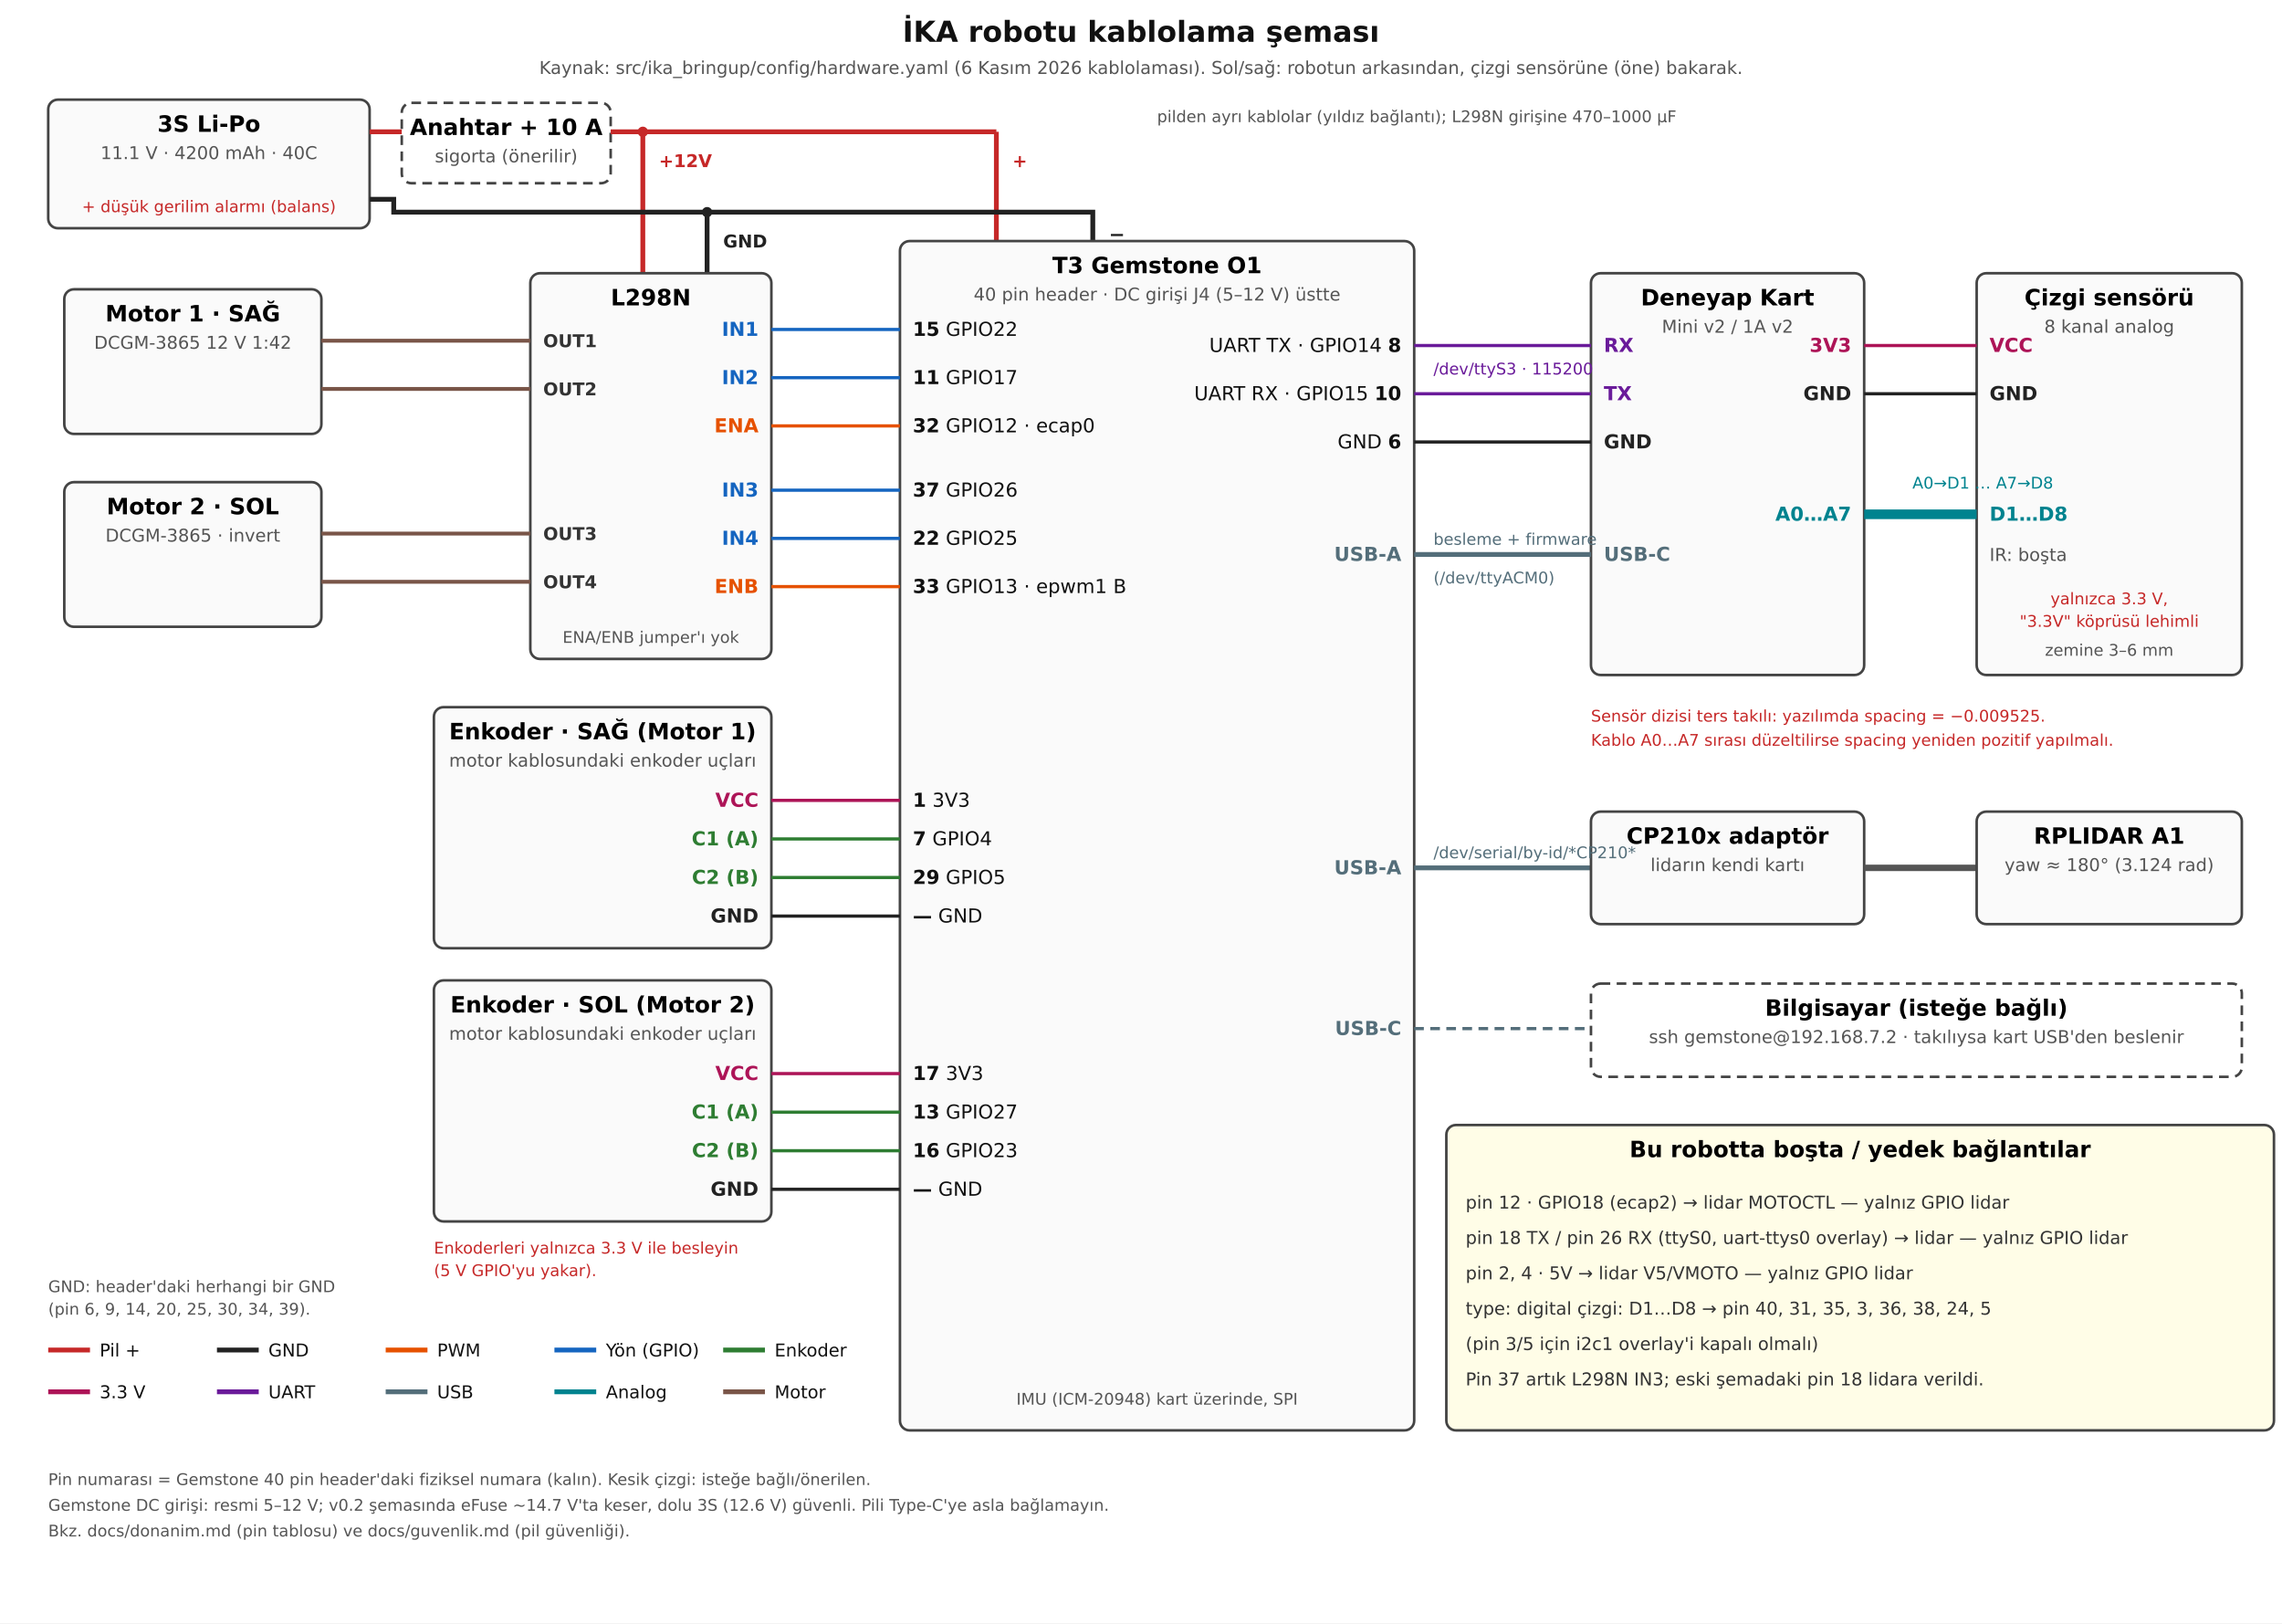
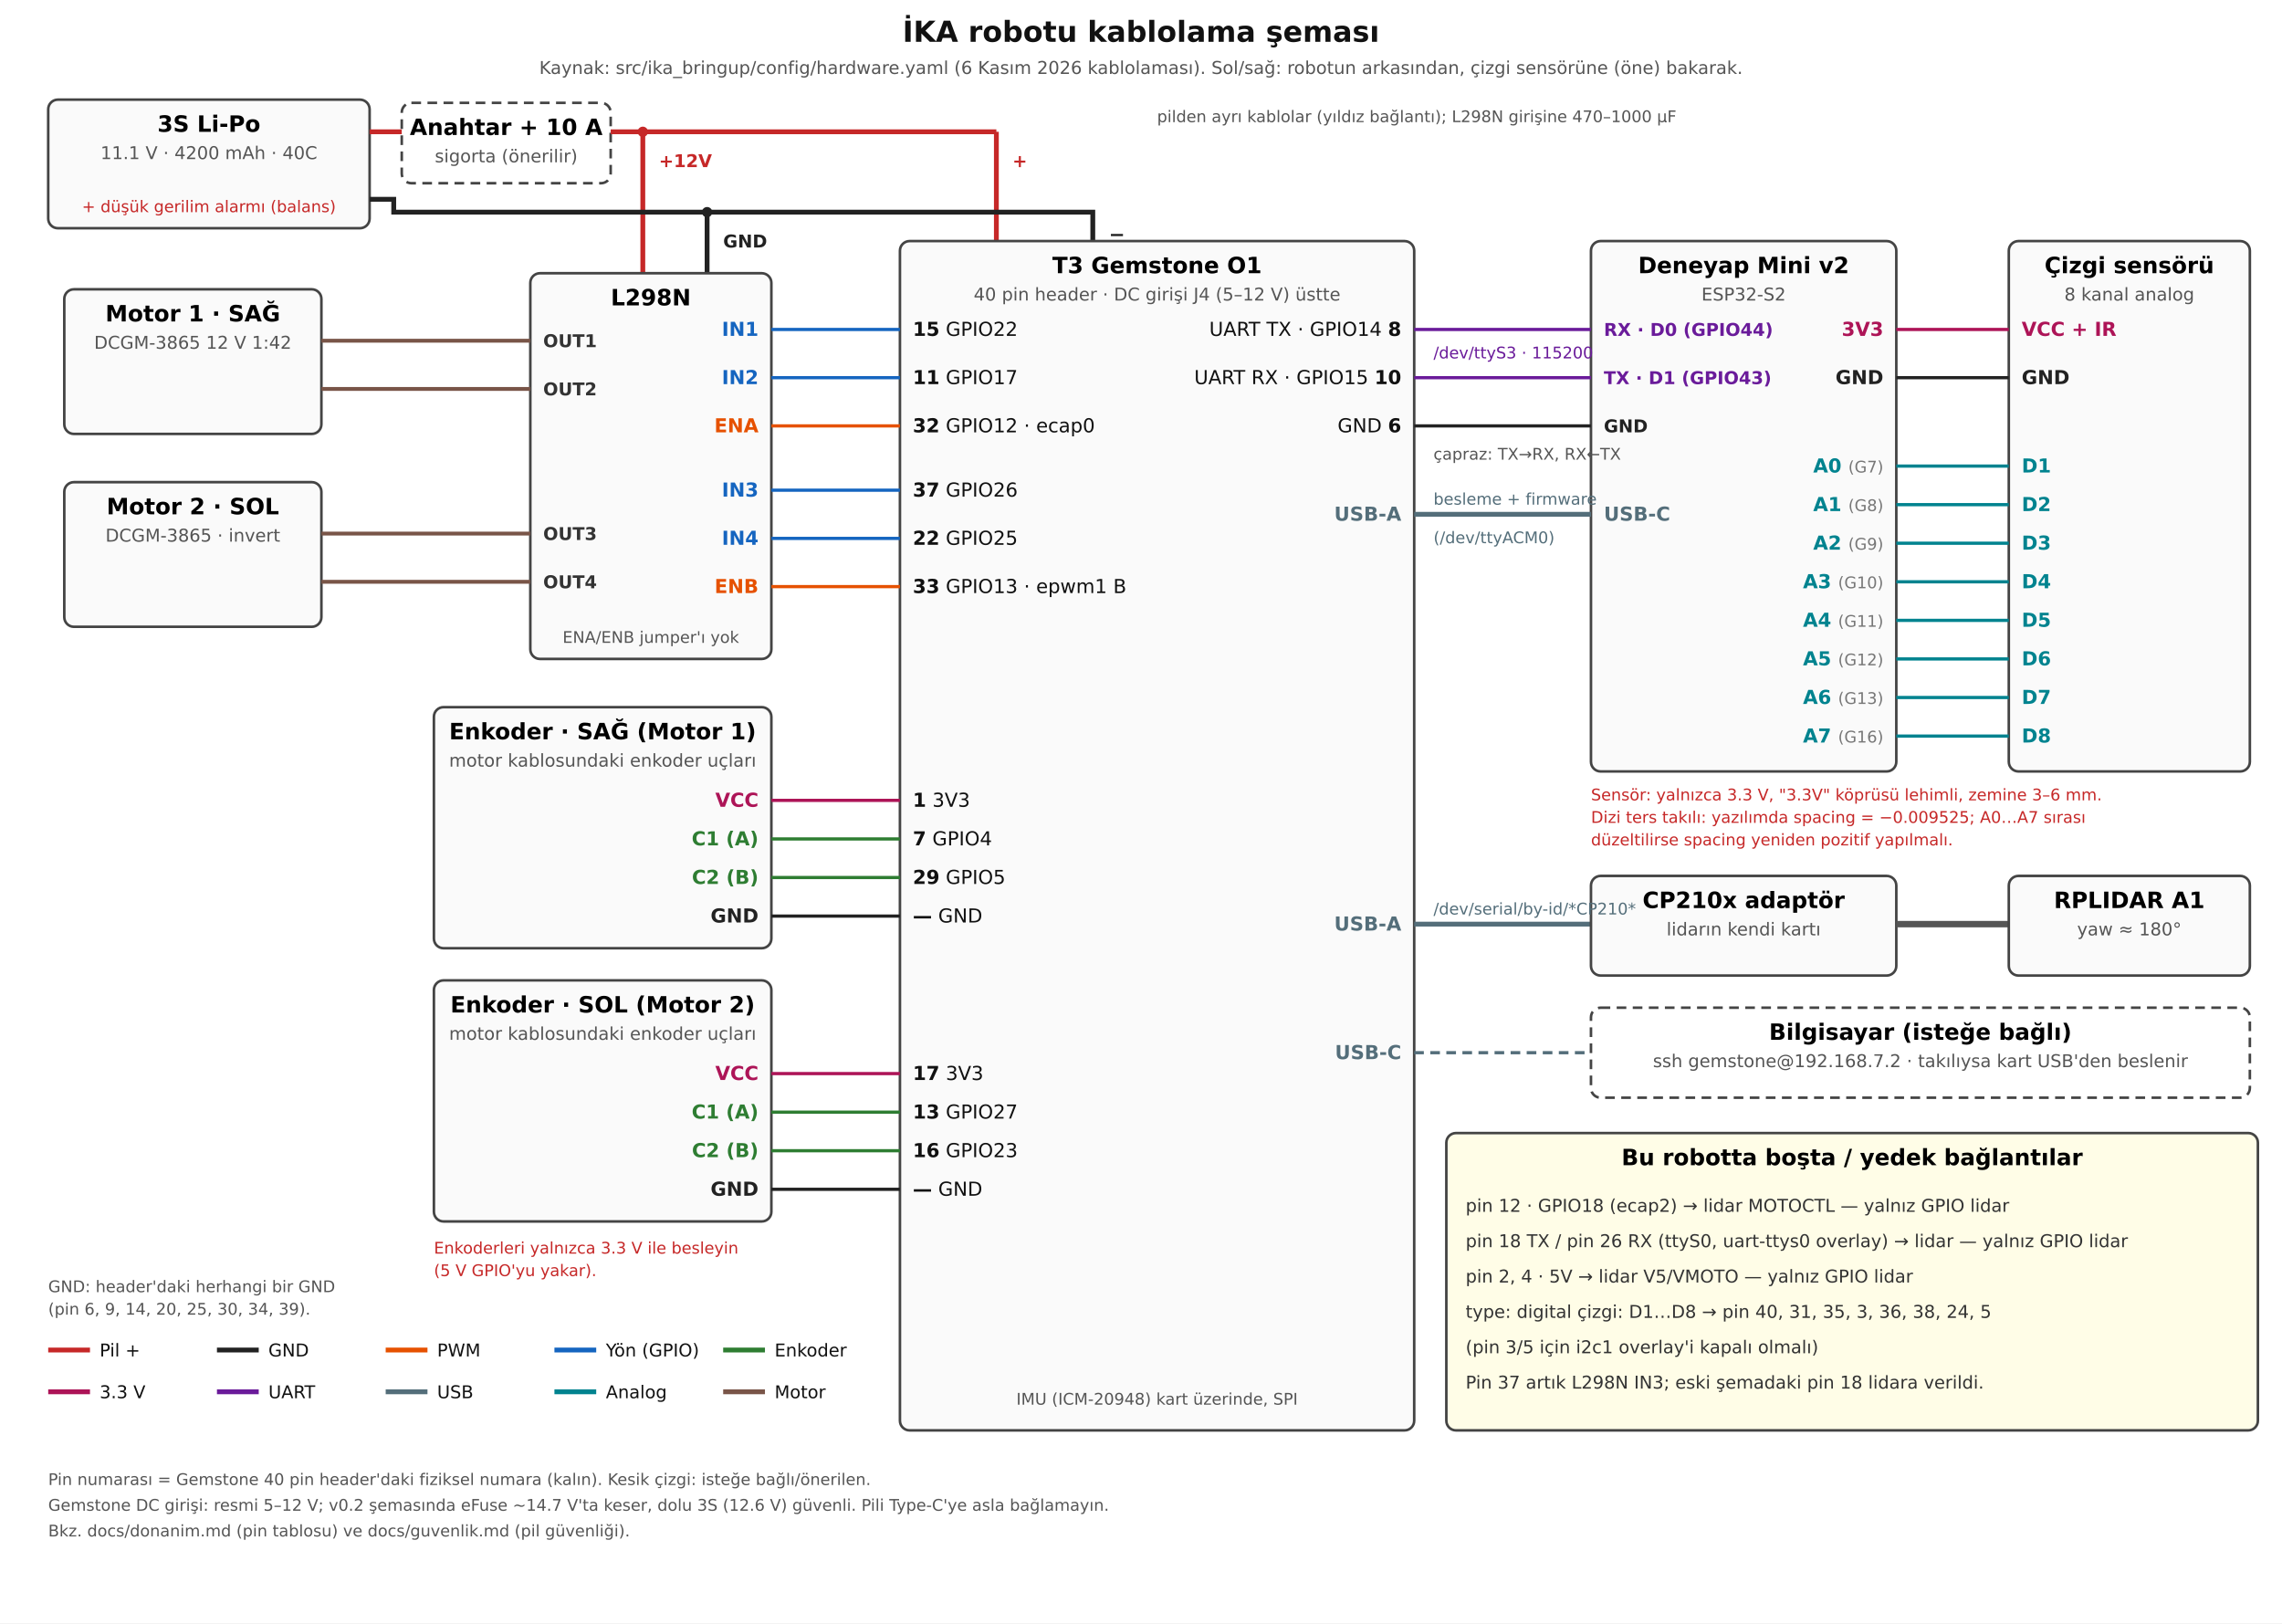
<svg xmlns="http://www.w3.org/2000/svg" width="1420" height="1010" viewBox="0 0 1420 1010" font-family="DejaVu Sans, Arial, sans-serif">
  <rect width="1420" height="1010" fill="#fff" />
  <text x="710.0" y="26" text-anchor="middle" font-size="18" fill="#111" font-weight="700">İKA robotu kablolama şeması</text>
  <text x="710.0" y="46" text-anchor="middle" font-size="11" fill="#555" font-weight="400">Kaynak: src/ika_bringup/config/hardware.yaml (6 Kasım 2026 kablolaması). Sol/sağ: robotun arkasından, çizgi sensörüne (öne) bakarak.</text>
  <rect x="30" y="62" width="200" height="80" rx="6" fill="#fafafa" stroke="#444" stroke-width="1.6" />
  <text x="130.0" y="82" text-anchor="middle" font-weight="700" font-size="14">3S Li-Po</text>
  <text x="130.0" y="99" text-anchor="middle" font-size="11" fill="#555">11.1 V · 4200 mAh · 40C</text>
  <text x="130" y="132" text-anchor="middle" font-size="10" fill="#c62828" font-weight="400">+ düşük gerilim alarmı (balans)</text>
  <rect x="250" y="64" width="130" height="50" rx="6" fill="#fff" stroke="#444" stroke-width="1.6" stroke-dasharray="6 4" />
  <text x="315.0" y="84" text-anchor="middle" font-weight="700" font-size="14">Anahtar + 10 A</text>
  <text x="315.0" y="101" text-anchor="middle" font-size="11" fill="#555">sigorta (önerilir)</text>
  <polyline points="230,82 250,82" fill="none" stroke="#c62828" stroke-width="3" />
  <polyline points="380,82 620,82" fill="none" stroke="#c62828" stroke-width="3" />
  <polyline points="400,82 400,170" fill="none" stroke="#c62828" stroke-width="3" />
  <circle cx="400" cy="82" r="3.2" fill="#c62828" />
  <polyline points="620,82 620,150" fill="none" stroke="#c62828" stroke-width="3" />
  <text x="410" y="104" text-anchor="start" font-size="11" fill="#c62828" font-weight="700">+12V</text>
  <text x="630" y="104" text-anchor="start" font-size="11" fill="#c62828" font-weight="700">+</text>
  <polyline points="230,124 245,124 245,132 440,132 440,170" fill="none" stroke="#222" stroke-width="3" />
  <polyline points="440,132 680,132 680,150" fill="none" stroke="#222" stroke-width="3" />
  <circle cx="440" cy="132" r="3.2" fill="#222" />
  <text x="450" y="154" text-anchor="start" font-size="11" fill="#222" font-weight="700">GND</text>
  <text x="690" y="150" text-anchor="start" font-size="12" fill="#222" font-weight="700">−</text>
  <text x="720" y="76" text-anchor="start" font-size="10" fill="#555" font-weight="400">pilden ayrı kablolar (yıldız bağlantı); L298N girişine 470–1000 µF</text>
  <rect x="560" y="150" width="320" height="740" rx="6" fill="#fafafa" stroke="#444" stroke-width="1.6" />
  <text x="720.0" y="170" text-anchor="middle" font-weight="700" font-size="14">T3 Gemstone O1</text>
  <text x="720.0" y="187" text-anchor="middle" font-size="11" fill="#555">40 pin header · DC girişi J4 (5–12 V) üstte</text>
  <text x="720.0" y="874" text-anchor="middle" font-size="10" fill="#555" font-weight="400">IMU (ICM-20948) kart üzerinde, SPI</text>
  <rect x="330" y="170" width="150" height="240" rx="6" fill="#fafafa" stroke="#444" stroke-width="1.6" />
  <text x="405.0" y="190" text-anchor="middle" font-weight="700" font-size="14">L298N</text>
  <text x="405.0" y="400" text-anchor="middle" font-size="10" fill="#555" font-weight="400">ENA/ENB jumper'ı yok</text>
  <text x="472" y="209" text-anchor="end" font-size="12" fill="#1565c0" font-weight="700">IN1</text>
  <polyline points="480,205 560,205" fill="none" stroke="#1565c0" stroke-width="2" />
  <text x="568" y="209" text-anchor="start" font-size="12" fill="#111" font-weight="400">
    <tspan font-weight="700">15</tspan>  GPIO22</text>
  <text x="472" y="239" text-anchor="end" font-size="12" fill="#1565c0" font-weight="700">IN2</text>
  <polyline points="480,235 560,235" fill="none" stroke="#1565c0" stroke-width="2" />
  <text x="568" y="239" text-anchor="start" font-size="12" fill="#111" font-weight="400">
    <tspan font-weight="700">11</tspan>  GPIO17</text>
  <text x="472" y="269" text-anchor="end" font-size="12" fill="#e65100" font-weight="700">ENA</text>
  <polyline points="480,265 560,265" fill="none" stroke="#e65100" stroke-width="2" />
  <text x="568" y="269" text-anchor="start" font-size="12" fill="#111" font-weight="400">
    <tspan font-weight="700">32</tspan>  GPIO12 · ecap0</text>
  <text x="472" y="309" text-anchor="end" font-size="12" fill="#1565c0" font-weight="700">IN3</text>
  <polyline points="480,305 560,305" fill="none" stroke="#1565c0" stroke-width="2" />
  <text x="568" y="309" text-anchor="start" font-size="12" fill="#111" font-weight="400">
    <tspan font-weight="700">37</tspan>  GPIO26</text>
  <text x="472" y="339" text-anchor="end" font-size="12" fill="#1565c0" font-weight="700">IN4</text>
  <polyline points="480,335 560,335" fill="none" stroke="#1565c0" stroke-width="2" />
  <text x="568" y="339" text-anchor="start" font-size="12" fill="#111" font-weight="400">
    <tspan font-weight="700">22</tspan>  GPIO25</text>
  <text x="472" y="369" text-anchor="end" font-size="12" fill="#e65100" font-weight="700">ENB</text>
  <polyline points="480,365 560,365" fill="none" stroke="#e65100" stroke-width="2" />
  <text x="568" y="369" text-anchor="start" font-size="12" fill="#111" font-weight="400">
    <tspan font-weight="700">33</tspan>  GPIO13 · epwm1 B</text>
  <rect x="40" y="180" width="160" height="90" rx="6" fill="#fafafa" stroke="#444" stroke-width="1.6" />
  <text x="120.0" y="200" text-anchor="middle" font-weight="700" font-size="14">Motor 1 · SAĞ</text>
  <text x="120.0" y="217" text-anchor="middle" font-size="11" fill="#555">DCGM-3865 12 V 1:42</text>
  <rect x="40" y="300" width="160" height="90" rx="6" fill="#fafafa" stroke="#444" stroke-width="1.6" />
  <text x="120.0" y="320" text-anchor="middle" font-weight="700" font-size="14">Motor 2 · SOL</text>
  <text x="120.0" y="337" text-anchor="middle" font-size="11" fill="#555">DCGM-3865 · invert</text>
  <text x="338" y="216" text-anchor="start" font-size="11" fill="#333" font-weight="700">OUT1</text>
  <polyline points="200,212 330,212" fill="none" stroke="#795548" stroke-width="2.4" />
  <text x="338" y="246" text-anchor="start" font-size="11" fill="#333" font-weight="700">OUT2</text>
  <polyline points="200,242 330,242" fill="none" stroke="#795548" stroke-width="2.4" />
  <text x="338" y="336" text-anchor="start" font-size="11" fill="#333" font-weight="700">OUT3</text>
  <polyline points="200,332 330,332" fill="none" stroke="#795548" stroke-width="2.4" />
  <text x="338" y="366" text-anchor="start" font-size="11" fill="#333" font-weight="700">OUT4</text>
  <polyline points="200,362 330,362" fill="none" stroke="#795548" stroke-width="2.4" />
  <rect x="270" y="440" width="210" height="150" rx="6" fill="#fafafa" stroke="#444" stroke-width="1.6" />
  <text x="375.0" y="460" text-anchor="middle" font-weight="700" font-size="14">Enkoder · SAĞ (Motor 1)</text>
  <text x="375.0" y="477" text-anchor="middle" font-size="11" fill="#555">motor kablosundaki enkoder uçları</text>
  <text x="472" y="502" text-anchor="end" font-size="12" fill="#ad1457" font-weight="700">VCC</text>
  <polyline points="480,498 560,498" fill="none" stroke="#ad1457" stroke-width="2" />
  <text x="568" y="502" text-anchor="start" font-size="12" fill="#111" font-weight="400">
    <tspan font-weight="700">1</tspan>  3V3</text>
  <text x="472" y="526" text-anchor="end" font-size="12" fill="#2e7d32" font-weight="700">C1 (A)</text>
  <polyline points="480,522 560,522" fill="none" stroke="#2e7d32" stroke-width="2" />
  <text x="568" y="526" text-anchor="start" font-size="12" fill="#111" font-weight="400">
    <tspan font-weight="700">7</tspan>  GPIO4</text>
  <text x="472" y="550" text-anchor="end" font-size="12" fill="#2e7d32" font-weight="700">C2 (B)</text>
  <polyline points="480,546 560,546" fill="none" stroke="#2e7d32" stroke-width="2" />
  <text x="568" y="550" text-anchor="start" font-size="12" fill="#111" font-weight="400">
    <tspan font-weight="700">29</tspan>  GPIO5</text>
  <text x="472" y="574" text-anchor="end" font-size="12" fill="#222" font-weight="700">GND</text>
  <polyline points="480,570 560,570" fill="none" stroke="#222" stroke-width="2" />
  <text x="568" y="574" text-anchor="start" font-size="12" fill="#111" font-weight="400">
    <tspan font-weight="700">—</tspan>  GND</text>
  <rect x="270" y="610" width="210" height="150" rx="6" fill="#fafafa" stroke="#444" stroke-width="1.6" />
  <text x="375.0" y="630" text-anchor="middle" font-weight="700" font-size="14">Enkoder · SOL (Motor 2)</text>
  <text x="375.0" y="647" text-anchor="middle" font-size="11" fill="#555">motor kablosundaki enkoder uçları</text>
  <text x="472" y="672" text-anchor="end" font-size="12" fill="#ad1457" font-weight="700">VCC</text>
  <polyline points="480,668 560,668" fill="none" stroke="#ad1457" stroke-width="2" />
  <text x="568" y="672" text-anchor="start" font-size="12" fill="#111" font-weight="400">
    <tspan font-weight="700">17</tspan>  3V3</text>
  <text x="472" y="696" text-anchor="end" font-size="12" fill="#2e7d32" font-weight="700">C1 (A)</text>
  <polyline points="480,692 560,692" fill="none" stroke="#2e7d32" stroke-width="2" />
  <text x="568" y="696" text-anchor="start" font-size="12" fill="#111" font-weight="400">
    <tspan font-weight="700">13</tspan>  GPIO27</text>
  <text x="472" y="720" text-anchor="end" font-size="12" fill="#2e7d32" font-weight="700">C2 (B)</text>
  <polyline points="480,716 560,716" fill="none" stroke="#2e7d32" stroke-width="2" />
  <text x="568" y="720" text-anchor="start" font-size="12" fill="#111" font-weight="400">
    <tspan font-weight="700">16</tspan>  GPIO23</text>
  <text x="472" y="744" text-anchor="end" font-size="12" fill="#222" font-weight="700">GND</text>
  <polyline points="480,740 560,740" fill="none" stroke="#222" stroke-width="2" />
  <text x="568" y="744" text-anchor="start" font-size="12" fill="#111" font-weight="400">
    <tspan font-weight="700">—</tspan>  GND</text>
  <text x="270" y="780" text-anchor="start" font-size="10" fill="#c62828" font-weight="400">Enkoderleri yalnızca 3.3 V ile besleyin</text>
  <text x="270" y="794" text-anchor="start" font-size="10" fill="#c62828" font-weight="400">(5 V GPIO'yu yakar).</text>
  <text x="30" y="804" text-anchor="start" font-size="10" fill="#555" font-weight="400">GND: header'daki herhangi bir GND</text>
  <text x="30" y="818" text-anchor="start" font-size="10" fill="#555" font-weight="400">(pin 6, 9, 14, 20, 25, 30, 34, 39).</text>
-   <rect x="990" y="170" width="170" height="250" rx="6" fill="#fafafa" stroke="#444" stroke-width="1.6" />
-   <text x="1075.0" y="190" text-anchor="middle" font-weight="700" font-size="14">Deneyap Kart</text>
-   <text x="1075.0" y="207" text-anchor="middle" font-size="11" fill="#555">Mini v2 / 1A v2</text>
-   <text x="998" y="219" text-anchor="start" font-size="12" fill="#6a1b9a" font-weight="700">RX</text>
-   <polyline points="880,215 990,215" fill="none" stroke="#6a1b9a" stroke-width="2" />
-   <text x="872" y="219" text-anchor="end" font-size="12" fill="#111" font-weight="400">UART TX · GPIO14  <tspan font-weight="700">8</tspan>
-   </text>
-   <text x="998" y="249" text-anchor="start" font-size="12" fill="#6a1b9a" font-weight="700">TX</text>
-   <polyline points="880,245 990,245" fill="none" stroke="#6a1b9a" stroke-width="2" />
-   <text x="872" y="249" text-anchor="end" font-size="12" fill="#111" font-weight="400">UART RX · GPIO15  <tspan font-weight="700">10</tspan>
-   </text>
-   <text x="998" y="279" text-anchor="start" font-size="12" fill="#222" font-weight="700">GND</text>
-   <polyline points="880,275 990,275" fill="none" stroke="#222" stroke-width="2" />
-   <text x="872" y="279" text-anchor="end" font-size="12" fill="#111" font-weight="400">GND  <tspan font-weight="700">6</tspan>
-   </text>
-   <text x="892" y="233" text-anchor="start" font-size="10" fill="#6a1b9a" font-weight="400">/dev/ttyS3 · 115200</text>
-   <text x="872" y="349" text-anchor="end" font-size="12" fill="#546e7a" font-weight="700">USB-A</text>
-   <polyline points="880,345 990,345" fill="none" stroke="#546e7a" stroke-width="3" />
-   <text x="998" y="349" text-anchor="start" font-size="12" fill="#546e7a" font-weight="700">USB-C</text>
-   <text x="892" y="339" text-anchor="start" font-size="10" fill="#546e7a" font-weight="400">besleme + firmware</text>
-   <text x="892" y="363" text-anchor="start" font-size="10" fill="#546e7a" font-weight="400">(/dev/ttyACM0)</text>
-   <rect x="1230" y="170" width="165" height="250" rx="6" fill="#fafafa" stroke="#444" stroke-width="1.6" />
-   <text x="1312.5" y="190" text-anchor="middle" font-weight="700" font-size="14">Çizgi sensörü</text>
-   <text x="1312.5" y="207" text-anchor="middle" font-size="11" fill="#555">8 kanal analog</text>
-   <text x="1152" y="219" text-anchor="end" font-size="12" fill="#ad1457" font-weight="700">3V3</text>
-   <polyline points="1160,215 1230,215" fill="none" stroke="#ad1457" stroke-width="2" />
-   <text x="1238" y="219" text-anchor="start" font-size="12" fill="#ad1457" font-weight="700">VCC</text>
-   <text x="1152" y="249" text-anchor="end" font-size="12" fill="#222" font-weight="700">GND</text>
-   <polyline points="1160,245 1230,245" fill="none" stroke="#222" stroke-width="2" />
-   <text x="1238" y="249" text-anchor="start" font-size="12" fill="#222" font-weight="700">GND</text>
-   <polyline points="1160,320 1230,320" fill="none" stroke="#00838f" stroke-width="6" />
-   <text x="1152" y="324" text-anchor="end" font-size="12" fill="#00838f" font-weight="700">A0…A7</text>
-   <text x="1238" y="324" text-anchor="start" font-size="12" fill="#00838f" font-weight="700">D1…D8</text>
-   <text x="1238" y="349" text-anchor="start" font-size="11" fill="#555" font-weight="400">IR: boşta</text>
-   <text x="1312.5" y="376" text-anchor="middle" font-size="10" fill="#c62828" font-weight="400">yalnızca 3.3 V,</text>
-   <text x="1312.5" y="390" text-anchor="middle" font-size="10" fill="#c62828" font-weight="400">"3.3V" köprüsü lehimli</text>
-   <text x="1312.5" y="408" text-anchor="middle" font-size="10" fill="#555" font-weight="400">zemine 3–6 mm</text>
-   <text x="1190" y="304" text-anchor="start" font-size="10" fill="#00838f" font-weight="400">A0→D1 … A7→D8</text>
-   <text x="990" y="449" text-anchor="start" font-size="10" fill="#c62828" font-weight="400">Sensör dizisi ters takılı: yazılımda spacing = −0.009525.</text>
-   <text x="990" y="464" text-anchor="start" font-size="10" fill="#c62828" font-weight="400">Kablo A0…A7 sırası düzeltilirse spacing yeniden pozitif yapılmalı.</text>
-   <text x="872" y="544" text-anchor="end" font-size="12" fill="#546e7a" font-weight="700">USB-A</text>
-   <polyline points="880,540 990,540" fill="none" stroke="#546e7a" stroke-width="3" />
-   <rect x="990" y="505" width="170" height="70" rx="6" fill="#fafafa" stroke="#444" stroke-width="1.6" />
-   <text x="1075.0" y="525" text-anchor="middle" font-weight="700" font-size="14">CP210x adaptör</text>
-   <text x="1075.0" y="542" text-anchor="middle" font-size="11" fill="#555">lidarın kendi kartı</text>
-   <polyline points="1160,540 1230,540" fill="none" stroke="#555" stroke-width="4" />
-   <rect x="1230" y="505" width="165" height="70" rx="6" fill="#fafafa" stroke="#444" stroke-width="1.6" />
-   <text x="1312.5" y="525" text-anchor="middle" font-weight="700" font-size="14">RPLIDAR A1</text>
-   <text x="1312.5" y="542" text-anchor="middle" font-size="11" fill="#555">yaw ≈ 180° (3.124 rad)</text>
-   <text x="892" y="534" text-anchor="start" font-size="10" fill="#546e7a" font-weight="400">/dev/serial/by-id/*CP210*</text>
-   <text x="872" y="644" text-anchor="end" font-size="12" fill="#546e7a" font-weight="700">USB-C</text>
-   <polyline points="880,640 990,640" fill="none" stroke="#546e7a" stroke-width="2" stroke-dasharray="6 4" />
-   <rect x="990" y="612" width="405" height="58" rx="6" fill="#fff" stroke="#444" stroke-width="1.6" stroke-dasharray="6 4" />
-   <text x="1192.5" y="632" text-anchor="middle" font-weight="700" font-size="14">Bilgisayar (isteğe bağlı)</text>
-   <text x="1192.5" y="649" text-anchor="middle" font-size="11" fill="#555">ssh gemstone@192.168.7.2 · takılıysa kart USB'den beslenir</text>
-   <rect x="900" y="700" width="515" height="190" rx="6" fill="#fffde7" stroke="#444" stroke-width="1.6" />
-   <text x="1157.5" y="720" text-anchor="middle" font-weight="700" font-size="14">Bu robotta boşta / yedek bağlantılar</text>
-   <text x="912" y="752" text-anchor="start" font-size="11" fill="#333" font-weight="400">pin 12 · GPIO18 (ecap2) → lidar MOTOCTL — yalnız GPIO lidar</text>
-   <text x="912" y="774" text-anchor="start" font-size="11" fill="#333" font-weight="400">pin 18 TX / pin 26 RX (ttyS0, uart-ttys0 overlay) → lidar — yalnız GPIO lidar</text>
-   <text x="912" y="796" text-anchor="start" font-size="11" fill="#333" font-weight="400">pin 2, 4 · 5V → lidar V5/VMOTO — yalnız GPIO lidar</text>
-   <text x="912" y="818" text-anchor="start" font-size="11" fill="#333" font-weight="400">type: digital çizgi: D1…D8 → pin 40, 31, 35, 3, 36, 38, 24, 5</text>
-   <text x="912" y="840" text-anchor="start" font-size="11" fill="#333" font-weight="400">   (pin 3/5 için i2c1 overlay'i kapalı olmalı)</text>
-   <text x="912" y="862" text-anchor="start" font-size="11" fill="#333" font-weight="400">Pin 37 artık L298N IN3; eski şemadaki pin 18 lidara verildi.</text>
+   <rect x="990" y="150" width="190" height="330" rx="6" fill="#fafafa" stroke="#444" stroke-width="1.6" />
+   <text x="1085.0" y="170" text-anchor="middle" font-weight="700" font-size="14">Deneyap Mini v2</text>
+   <text x="1085.0" y="187" text-anchor="middle" font-size="11" fill="#555">ESP32-S2</text>
+   <text x="998" y="209" text-anchor="start" font-size="11" fill="#6a1b9a" font-weight="700">RX · D0 (GPIO44)</text>
+   <polyline points="880,205 990,205" fill="none" stroke="#6a1b9a" stroke-width="2" />
+   <text x="872" y="209" text-anchor="end" font-size="12" fill="#111" font-weight="400">UART TX · GPIO14  <tspan font-weight="700">8</tspan>
+   </text>
+   <text x="998" y="239" text-anchor="start" font-size="11" fill="#6a1b9a" font-weight="700">TX · D1 (GPIO43)</text>
+   <polyline points="880,235 990,235" fill="none" stroke="#6a1b9a" stroke-width="2" />
+   <text x="872" y="239" text-anchor="end" font-size="12" fill="#111" font-weight="400">UART RX · GPIO15  <tspan font-weight="700">10</tspan>
+   </text>
+   <text x="998" y="269" text-anchor="start" font-size="11" fill="#222" font-weight="700">GND</text>
+   <polyline points="880,265 990,265" fill="none" stroke="#222" stroke-width="2" />
+   <text x="872" y="269" text-anchor="end" font-size="12" fill="#111" font-weight="400">GND  <tspan font-weight="700">6</tspan>
+   </text>
+   <text x="892" y="223" text-anchor="start" font-size="10" fill="#6a1b9a" font-weight="400">/dev/ttyS3 · 115200</text>
+   <text x="892" y="286" text-anchor="start" font-size="10" fill="#555" font-weight="400">çapraz: TX→RX, RX←TX</text>
+   <text x="872" y="324" text-anchor="end" font-size="12" fill="#546e7a" font-weight="700">USB-A</text>
+   <polyline points="880,320 990,320" fill="none" stroke="#546e7a" stroke-width="3" />
+   <text x="998" y="324" text-anchor="start" font-size="12" fill="#546e7a" font-weight="700">USB-C</text>
+   <text x="892" y="314" text-anchor="start" font-size="10" fill="#546e7a" font-weight="400">besleme + firmware</text>
+   <text x="892" y="338" text-anchor="start" font-size="10" fill="#546e7a" font-weight="400">(/dev/ttyACM0)</text>
+   <rect x="1250" y="150" width="150" height="330" rx="6" fill="#fafafa" stroke="#444" stroke-width="1.6" />
+   <text x="1325.0" y="170" text-anchor="middle" font-weight="700" font-size="14">Çizgi sensörü</text>
+   <text x="1325.0" y="187" text-anchor="middle" font-size="11" fill="#555">8 kanal analog</text>
+   <text x="1172" y="209" text-anchor="end" font-size="12" fill="#ad1457" font-weight="700">3V3</text>
+   <polyline points="1180,205 1250,205" fill="none" stroke="#ad1457" stroke-width="2" />
+   <text x="1258" y="209" text-anchor="start" font-size="12" fill="#ad1457" font-weight="700">VCC + IR</text>
+   <text x="1172" y="239" text-anchor="end" font-size="12" fill="#222" font-weight="700">GND</text>
+   <polyline points="1180,235 1250,235" fill="none" stroke="#222" stroke-width="2" />
+   <text x="1258" y="239" text-anchor="start" font-size="12" fill="#222" font-weight="700">GND</text>
+   <text x="1172" y="294" text-anchor="end" font-size="12" fill="#00838f" font-weight="700">A0 <tspan fill="#777" font-weight="400" font-size="10">(G7)</tspan>
+   </text>
+   <polyline points="1180,290 1250,290" fill="none" stroke="#00838f" stroke-width="2" />
+   <text x="1258" y="294" text-anchor="start" font-size="12" fill="#00838f" font-weight="700">D1</text>
+   <text x="1172" y="318" text-anchor="end" font-size="12" fill="#00838f" font-weight="700">A1 <tspan fill="#777" font-weight="400" font-size="10">(G8)</tspan>
+   </text>
+   <polyline points="1180,314 1250,314" fill="none" stroke="#00838f" stroke-width="2" />
+   <text x="1258" y="318" text-anchor="start" font-size="12" fill="#00838f" font-weight="700">D2</text>
+   <text x="1172" y="342" text-anchor="end" font-size="12" fill="#00838f" font-weight="700">A2 <tspan fill="#777" font-weight="400" font-size="10">(G9)</tspan>
+   </text>
+   <polyline points="1180,338 1250,338" fill="none" stroke="#00838f" stroke-width="2" />
+   <text x="1258" y="342" text-anchor="start" font-size="12" fill="#00838f" font-weight="700">D3</text>
+   <text x="1172" y="366" text-anchor="end" font-size="12" fill="#00838f" font-weight="700">A3 <tspan fill="#777" font-weight="400" font-size="10">(G10)</tspan>
+   </text>
+   <polyline points="1180,362 1250,362" fill="none" stroke="#00838f" stroke-width="2" />
+   <text x="1258" y="366" text-anchor="start" font-size="12" fill="#00838f" font-weight="700">D4</text>
+   <text x="1172" y="390" text-anchor="end" font-size="12" fill="#00838f" font-weight="700">A4 <tspan fill="#777" font-weight="400" font-size="10">(G11)</tspan>
+   </text>
+   <polyline points="1180,386 1250,386" fill="none" stroke="#00838f" stroke-width="2" />
+   <text x="1258" y="390" text-anchor="start" font-size="12" fill="#00838f" font-weight="700">D5</text>
+   <text x="1172" y="414" text-anchor="end" font-size="12" fill="#00838f" font-weight="700">A5 <tspan fill="#777" font-weight="400" font-size="10">(G12)</tspan>
+   </text>
+   <polyline points="1180,410 1250,410" fill="none" stroke="#00838f" stroke-width="2" />
+   <text x="1258" y="414" text-anchor="start" font-size="12" fill="#00838f" font-weight="700">D6</text>
+   <text x="1172" y="438" text-anchor="end" font-size="12" fill="#00838f" font-weight="700">A6 <tspan fill="#777" font-weight="400" font-size="10">(G13)</tspan>
+   </text>
+   <polyline points="1180,434 1250,434" fill="none" stroke="#00838f" stroke-width="2" />
+   <text x="1258" y="438" text-anchor="start" font-size="12" fill="#00838f" font-weight="700">D7</text>
+   <text x="1172" y="462" text-anchor="end" font-size="12" fill="#00838f" font-weight="700">A7 <tspan fill="#777" font-weight="400" font-size="10">(G16)</tspan>
+   </text>
+   <polyline points="1180,458 1250,458" fill="none" stroke="#00838f" stroke-width="2" />
+   <text x="1258" y="462" text-anchor="start" font-size="12" fill="#00838f" font-weight="700">D8</text>
+   <text x="990" y="498" text-anchor="start" font-size="10" fill="#c62828" font-weight="400">Sensör: yalnızca 3.3 V, "3.3V" köprüsü lehimli, zemine 3–6 mm.</text>
+   <text x="990" y="512" text-anchor="start" font-size="10" fill="#c62828" font-weight="400">Dizi ters takılı: yazılımda spacing = −0.009525; A0…A7 sırası</text>
+   <text x="990" y="526" text-anchor="start" font-size="10" fill="#c62828" font-weight="400">düzeltilirse spacing yeniden pozitif yapılmalı.</text>
+   <text x="872" y="579" text-anchor="end" font-size="12" fill="#546e7a" font-weight="700">USB-A</text>
+   <polyline points="880,575 990,575" fill="none" stroke="#546e7a" stroke-width="3" />
+   <rect x="990" y="545" width="190" height="62" rx="6" fill="#fafafa" stroke="#444" stroke-width="1.6" />
+   <text x="1085.0" y="565" text-anchor="middle" font-weight="700" font-size="14">CP210x adaptör</text>
+   <text x="1085.0" y="582" text-anchor="middle" font-size="11" fill="#555">lidarın kendi kartı</text>
+   <polyline points="1180,575 1250,575" fill="none" stroke="#555" stroke-width="4" />
+   <rect x="1250" y="545" width="150" height="62" rx="6" fill="#fafafa" stroke="#444" stroke-width="1.6" />
+   <text x="1325.0" y="565" text-anchor="middle" font-weight="700" font-size="14">RPLIDAR A1</text>
+   <text x="1325.0" y="582" text-anchor="middle" font-size="11" fill="#555">yaw ≈ 180°</text>
+   <text x="892" y="569" text-anchor="start" font-size="10" fill="#546e7a" font-weight="400">/dev/serial/by-id/*CP210*</text>
+   <text x="872" y="659" text-anchor="end" font-size="12" fill="#546e7a" font-weight="700">USB-C</text>
+   <polyline points="880,655 990,655" fill="none" stroke="#546e7a" stroke-width="2" stroke-dasharray="6 4" />
+   <rect x="990" y="627" width="410" height="56" rx="6" fill="#fff" stroke="#444" stroke-width="1.6" stroke-dasharray="6 4" />
+   <text x="1195.0" y="647" text-anchor="middle" font-weight="700" font-size="14">Bilgisayar (isteğe bağlı)</text>
+   <text x="1195.0" y="664" text-anchor="middle" font-size="11" fill="#555">ssh gemstone@192.168.7.2 · takılıysa kart USB'den beslenir</text>
+   <rect x="900" y="705" width="505" height="185" rx="6" fill="#fffde7" stroke="#444" stroke-width="1.6" />
+   <text x="1152.5" y="725" text-anchor="middle" font-weight="700" font-size="14">Bu robotta boşta / yedek bağlantılar</text>
+   <text x="912" y="754" text-anchor="start" font-size="11" fill="#333" font-weight="400">pin 12 · GPIO18 (ecap2) → lidar MOTOCTL — yalnız GPIO lidar</text>
+   <text x="912" y="776" text-anchor="start" font-size="11" fill="#333" font-weight="400">pin 18 TX / pin 26 RX (ttyS0, uart-ttys0 overlay) → lidar — yalnız GPIO lidar</text>
+   <text x="912" y="798" text-anchor="start" font-size="11" fill="#333" font-weight="400">pin 2, 4 · 5V → lidar V5/VMOTO — yalnız GPIO lidar</text>
+   <text x="912" y="820" text-anchor="start" font-size="11" fill="#333" font-weight="400">type: digital çizgi: D1…D8 → pin 40, 31, 35, 3, 36, 38, 24, 5</text>
+   <text x="912" y="842" text-anchor="start" font-size="11" fill="#333" font-weight="400">   (pin 3/5 için i2c1 overlay'i kapalı olmalı)</text>
+   <text x="912" y="864" text-anchor="start" font-size="11" fill="#333" font-weight="400">Pin 37 artık L298N IN3; eski şemadaki pin 18 lidara verildi.</text>
  <polyline points="30,840 56,840" fill="none" stroke="#c62828" stroke-width="3" />
  <text x="62" y="844" text-anchor="start" font-size="11" fill="#111" font-weight="400">Pil +</text>
  <polyline points="135,840 161,840" fill="none" stroke="#222" stroke-width="3" />
  <text x="167" y="844" text-anchor="start" font-size="11" fill="#111" font-weight="400">GND</text>
  <polyline points="240,840 266,840" fill="none" stroke="#e65100" stroke-width="3" />
  <text x="272" y="844" text-anchor="start" font-size="11" fill="#111" font-weight="400">PWM</text>
  <polyline points="345,840 371,840" fill="none" stroke="#1565c0" stroke-width="3" />
  <text x="377" y="844" text-anchor="start" font-size="11" fill="#111" font-weight="400">Yön (GPIO)</text>
  <polyline points="450,840 476,840" fill="none" stroke="#2e7d32" stroke-width="3" />
  <text x="482" y="844" text-anchor="start" font-size="11" fill="#111" font-weight="400">Enkoder</text>
  <polyline points="30,866 56,866" fill="none" stroke="#ad1457" stroke-width="3" />
  <text x="62" y="870" text-anchor="start" font-size="11" fill="#111" font-weight="400">3.3 V</text>
  <polyline points="135,866 161,866" fill="none" stroke="#6a1b9a" stroke-width="3" />
  <text x="167" y="870" text-anchor="start" font-size="11" fill="#111" font-weight="400">UART</text>
  <polyline points="240,866 266,866" fill="none" stroke="#546e7a" stroke-width="3" />
  <text x="272" y="870" text-anchor="start" font-size="11" fill="#111" font-weight="400">USB</text>
  <polyline points="345,866 371,866" fill="none" stroke="#00838f" stroke-width="3" />
  <text x="377" y="870" text-anchor="start" font-size="11" fill="#111" font-weight="400">Analog</text>
  <polyline points="450,866 476,866" fill="none" stroke="#795548" stroke-width="3" />
  <text x="482" y="870" text-anchor="start" font-size="11" fill="#111" font-weight="400">Motor</text>
  <text x="30" y="924" text-anchor="start" font-size="10" fill="#555" font-weight="400">Pin numarası = Gemstone 40 pin header'daki fiziksel numara (kalın). Kesik çizgi: isteğe bağlı/önerilen.</text>
  <text x="30" y="940" text-anchor="start" font-size="10" fill="#555" font-weight="400">Gemstone DC girişi: resmi 5–12 V; v0.2 şemasında eFuse ~14.7 V'ta keser, dolu 3S (12.6 V) güvenli. Pili Type-C'ye asla bağlamayın.</text>
  <text x="30" y="956" text-anchor="start" font-size="10" fill="#555" font-weight="400">Bkz. docs/donanim.md (pin tablosu) ve docs/guvenlik.md (pil güvenliği).</text>
</svg>
